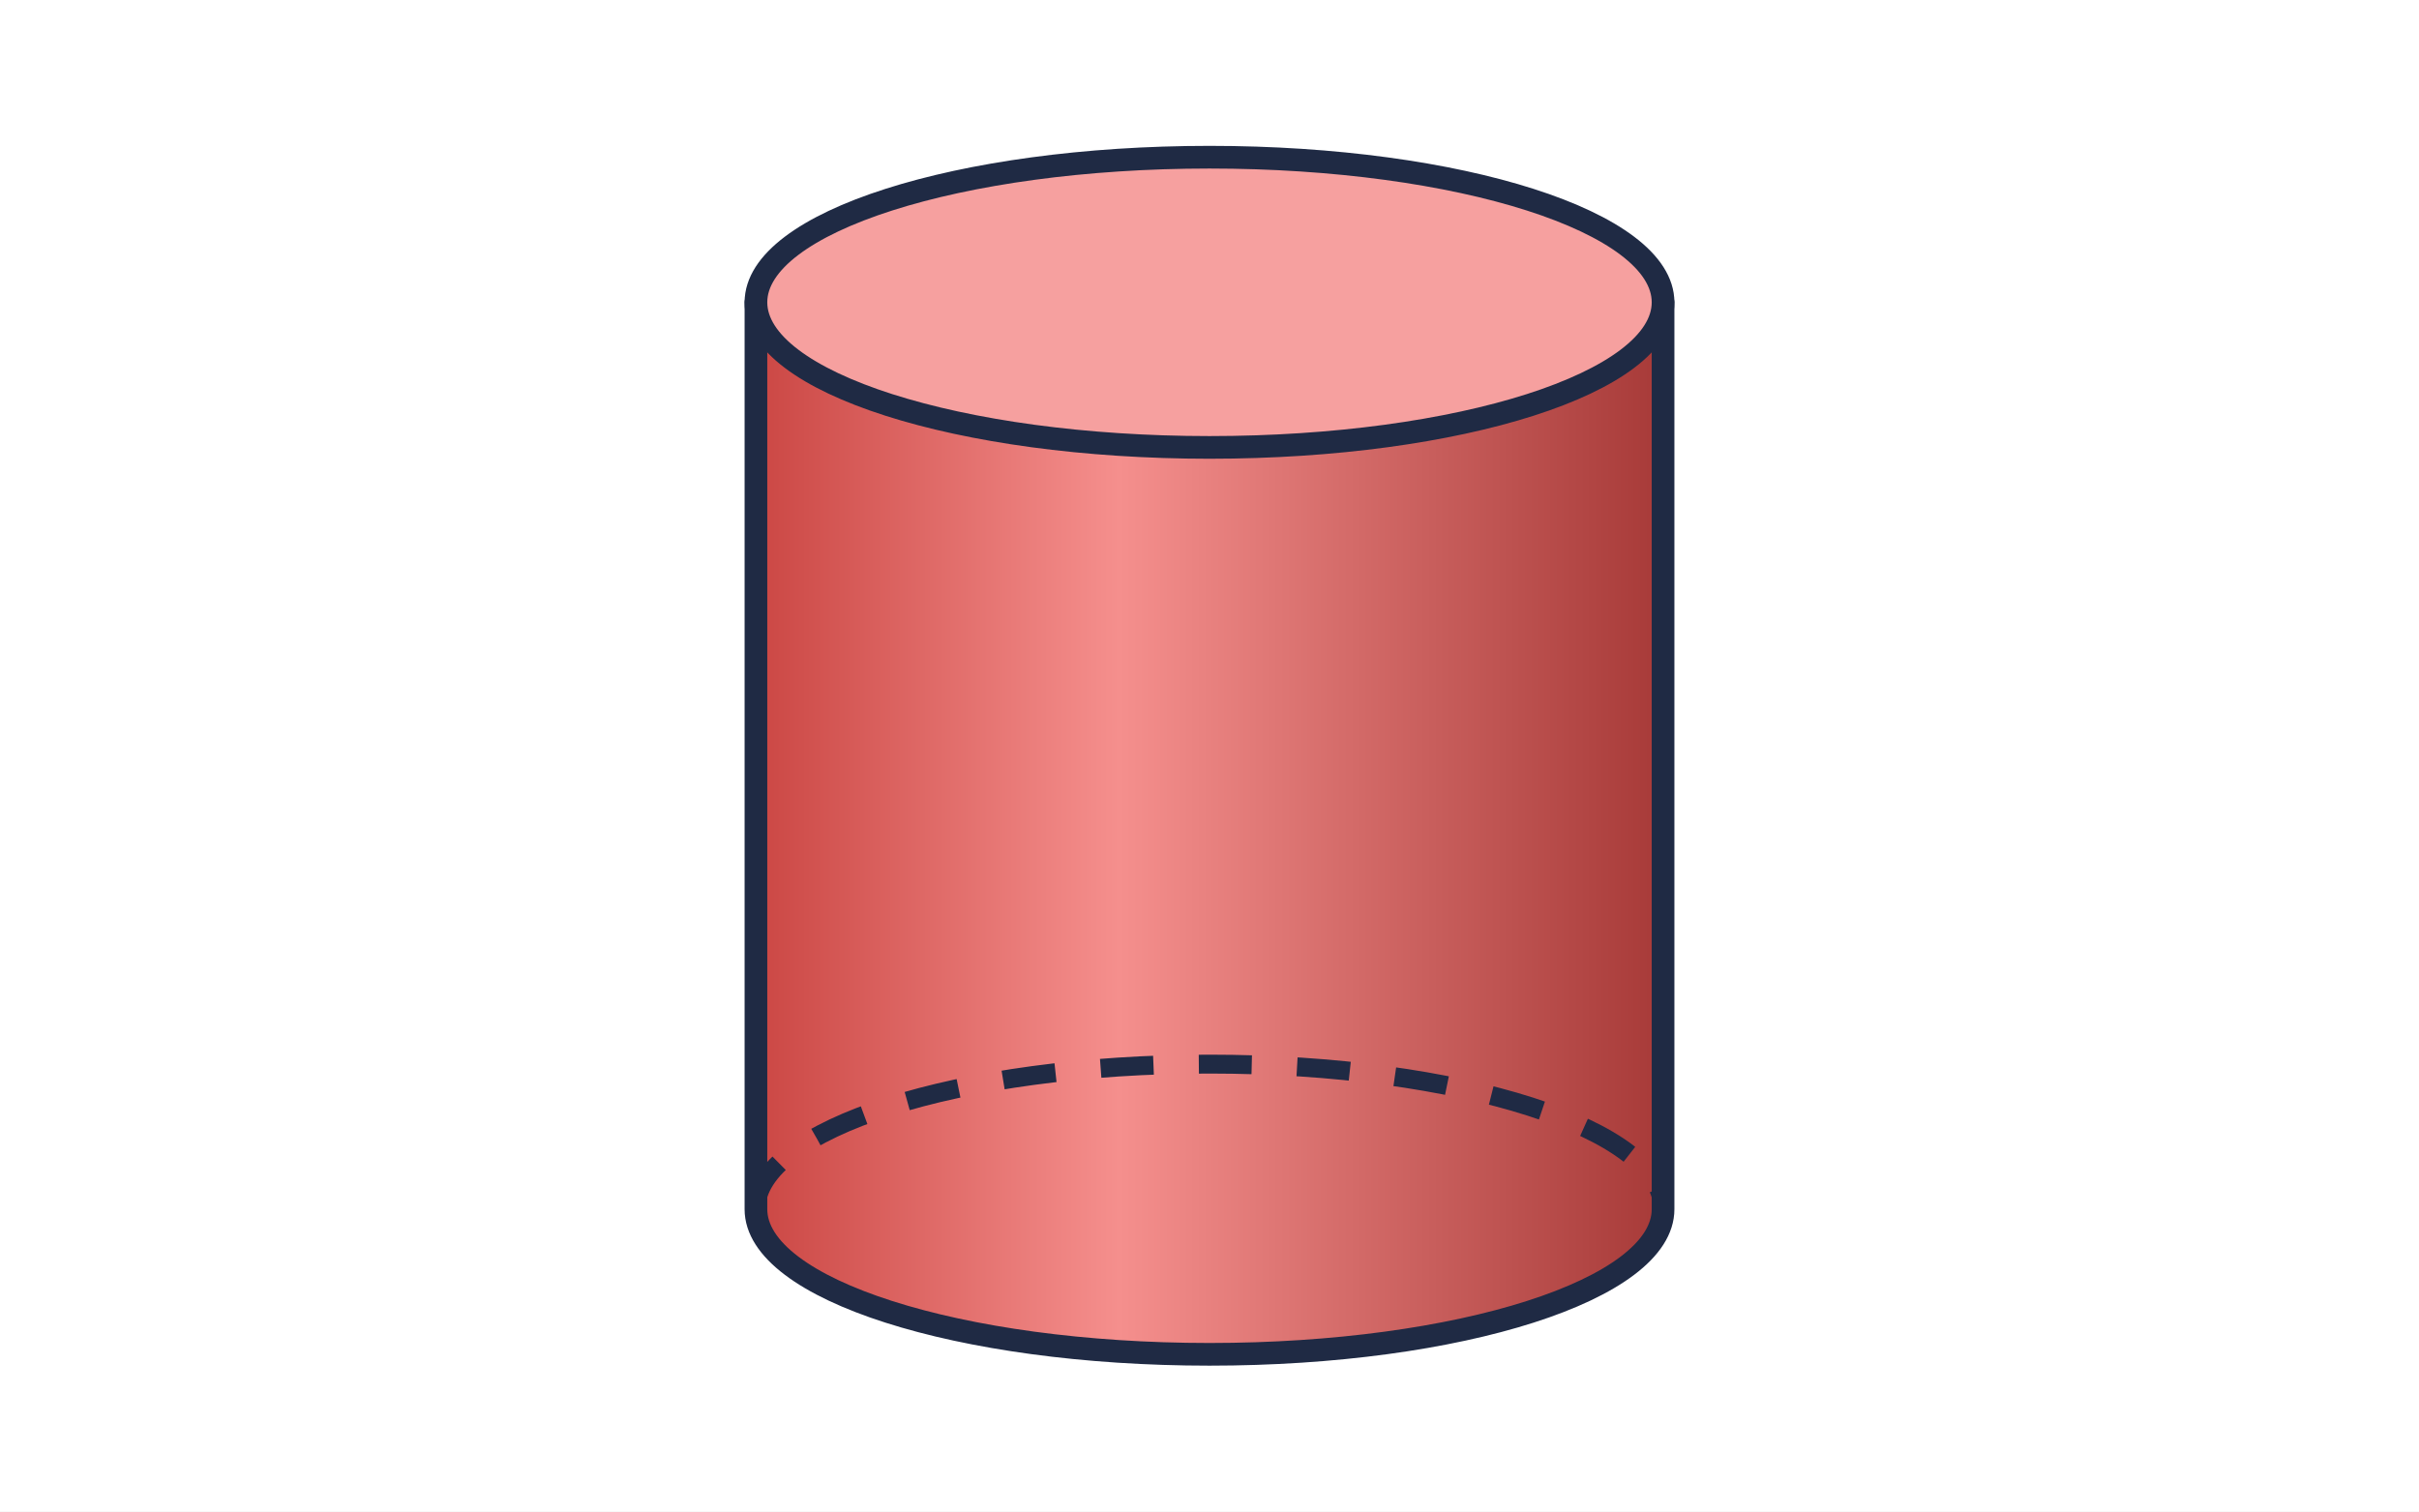
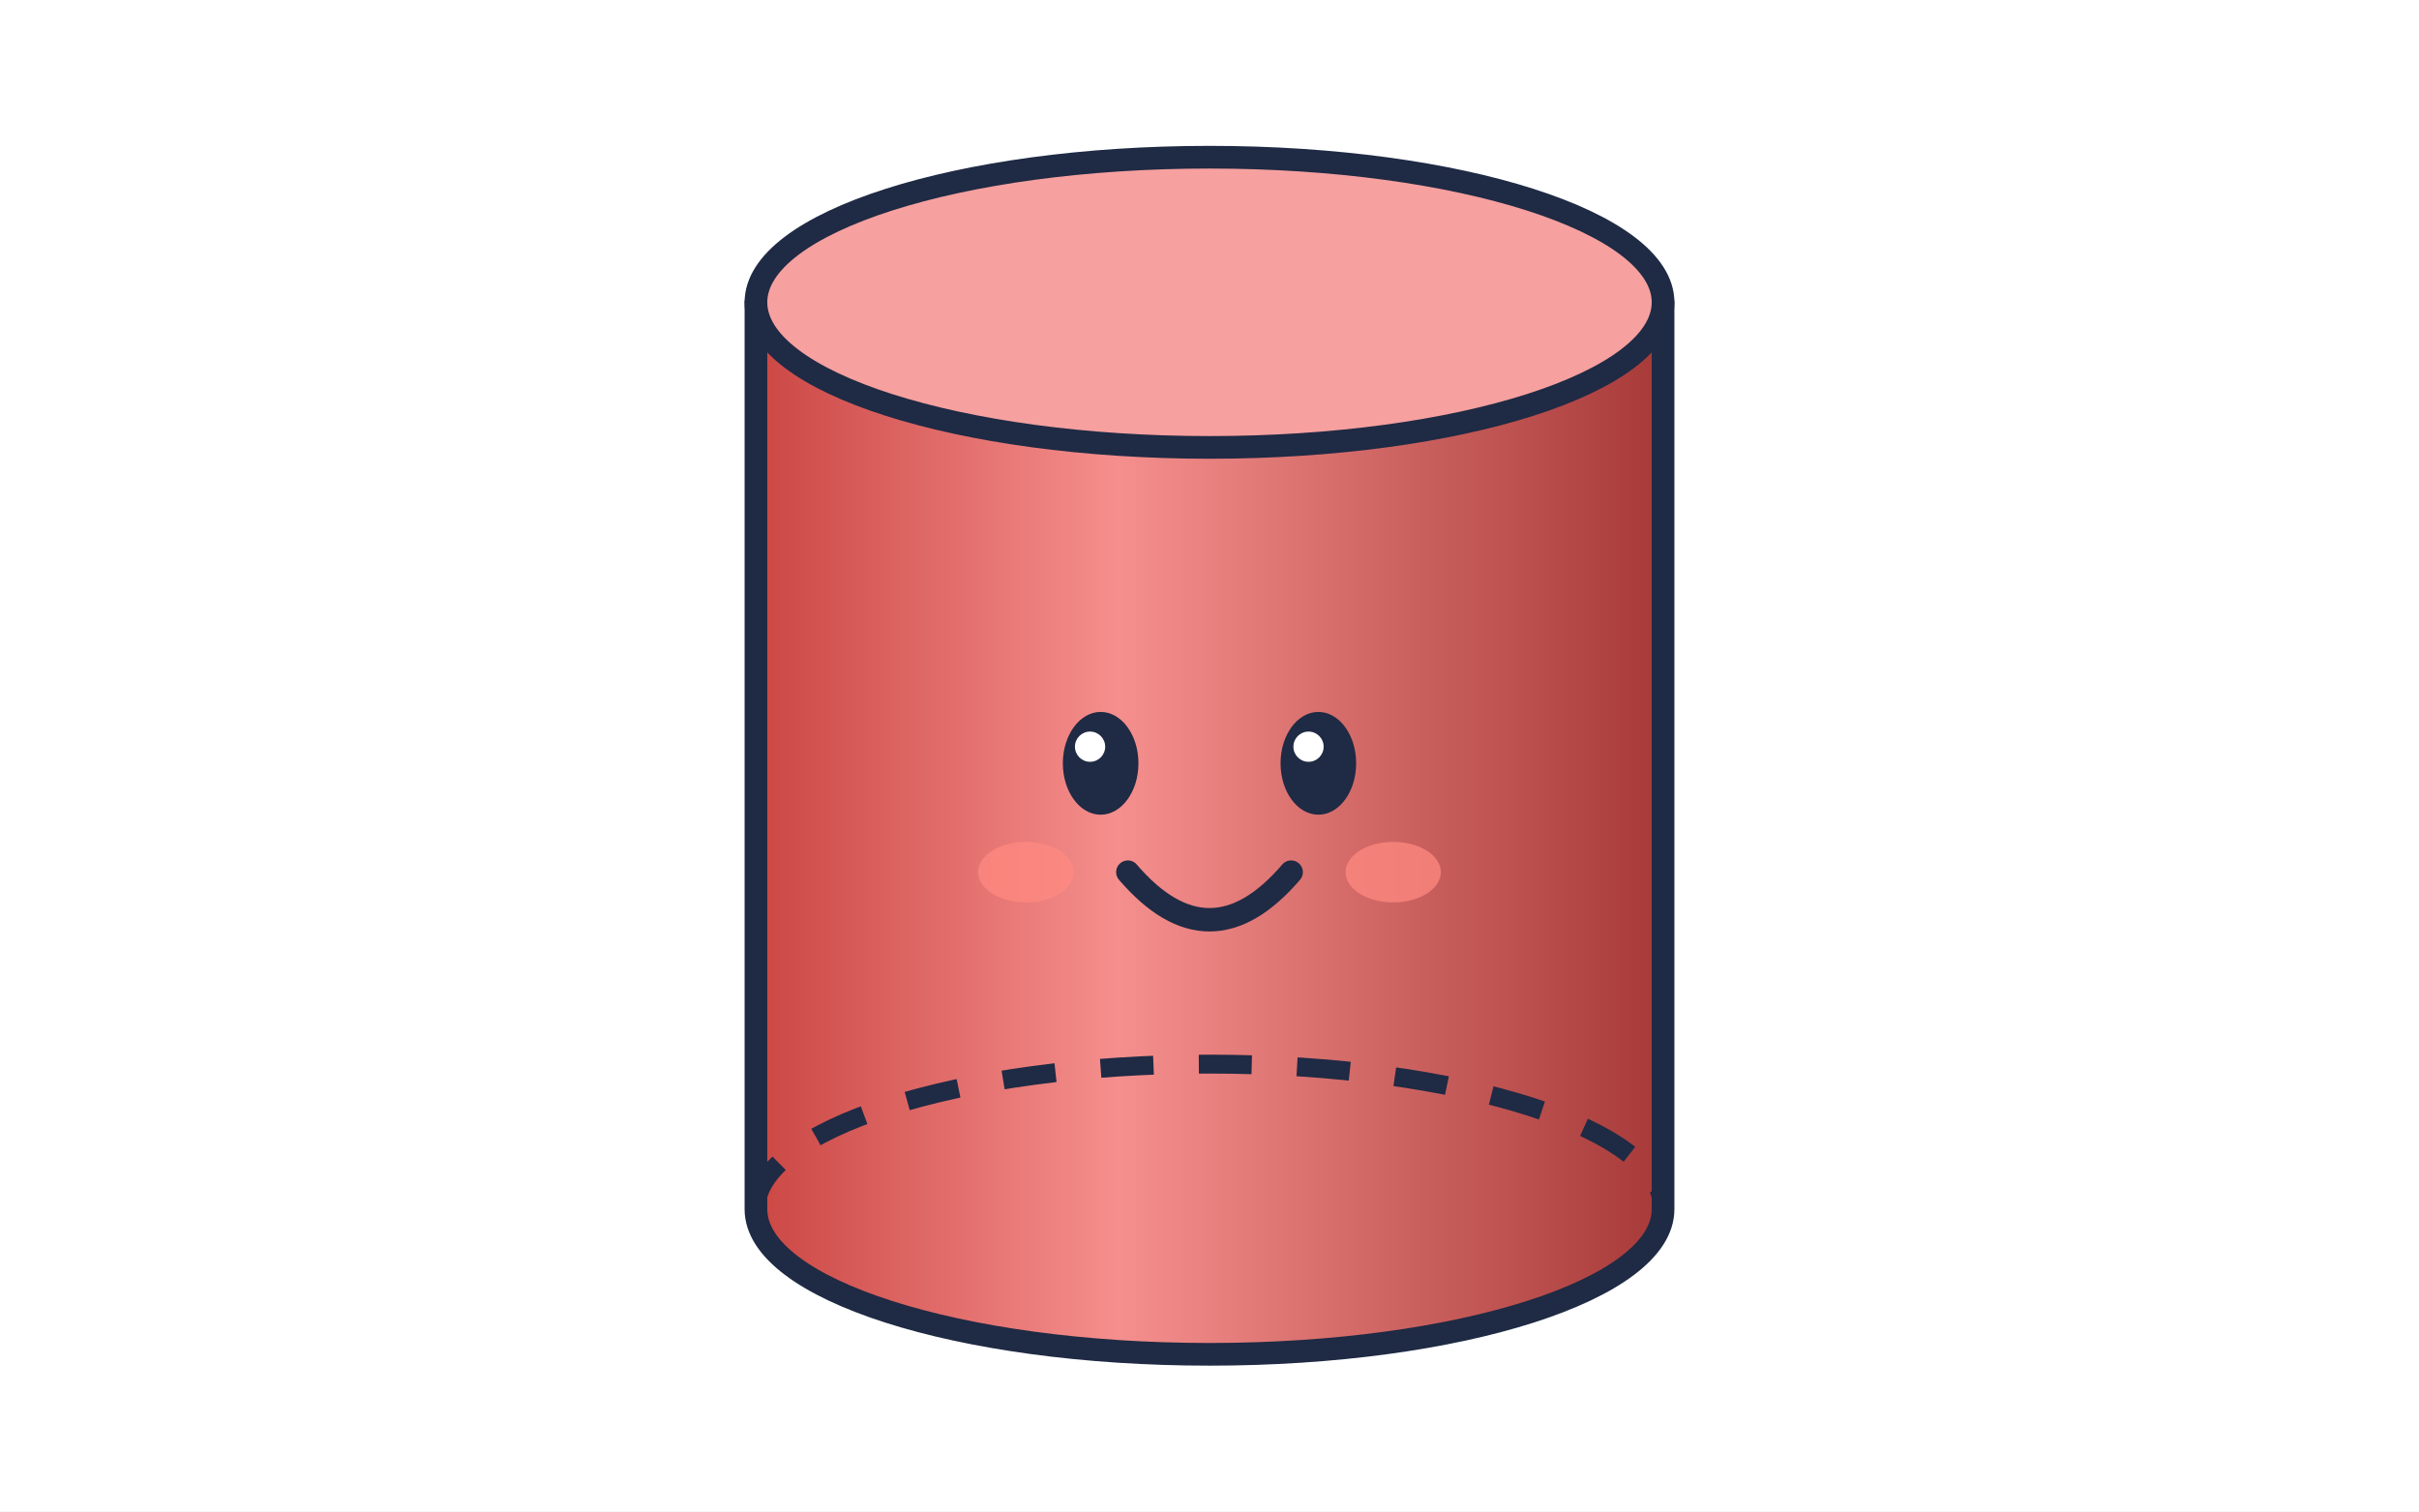
<svg xmlns="http://www.w3.org/2000/svg" viewBox="0 0 320 200" width="320" height="200">
  <defs>
    <linearGradient id="g" x1="0" x2="1" y1="0" y2="0">
      <stop offset="0" stop-color="#cb4744" />
      <stop offset=".4" stop-color="#f58f8d" />
      <stop offset="1" stop-color="#a73a38" />
    </linearGradient>
  </defs>
  <rect width="320" height="200" fill="#ffffff" />
  <path d="M100.0,40.0 L100.0,160.0 A60.0,19.2 0 0 0 220.0,160.0 L220.0,40.0 Z" fill="url(#g)" stroke="#1f2a44" stroke-width="3" stroke-linejoin="round" />
  <ellipse cx="160" cy="40.0" rx="60.0" ry="19.2" fill="#f6a09f" stroke="#1f2a44" stroke-width="3" stroke-linejoin="round" />
  <path d="M100.0,160.0 A60.0,19.2 0 0 1 220.0,160.0" stroke="#1f2a44" stroke-width="2.5" stroke-dasharray="7 6" fill="none" />
+   <g class="face">
+     <ellipse cx="145.6" cy="101.0" rx="5.0" ry="6.8" fill="#1f2a44" />
+     <circle cx="144.2" cy="98.8" r="2.0" fill="#fff" />
+     <ellipse cx="174.4" cy="101.0" rx="5.0" ry="6.8" fill="#1f2a44" />
+     <circle cx="173.1" cy="98.8" r="2.0" fill="#fff" />
+     <ellipse cx="135.7" cy="115.4" rx="6.3" ry="4.0" fill="#ff8a80" opacity=".75" />
+     <ellipse cx="184.3" cy="115.4" rx="6.3" ry="4.0" fill="#ff8a80" opacity=".75" />
+     <path d="M149.2,115.4 Q160.0,128.0 170.8,115.4" fill="none" stroke="#1f2a44" stroke-width="3.1" stroke-linecap="round" />
+   </g>
</svg>
